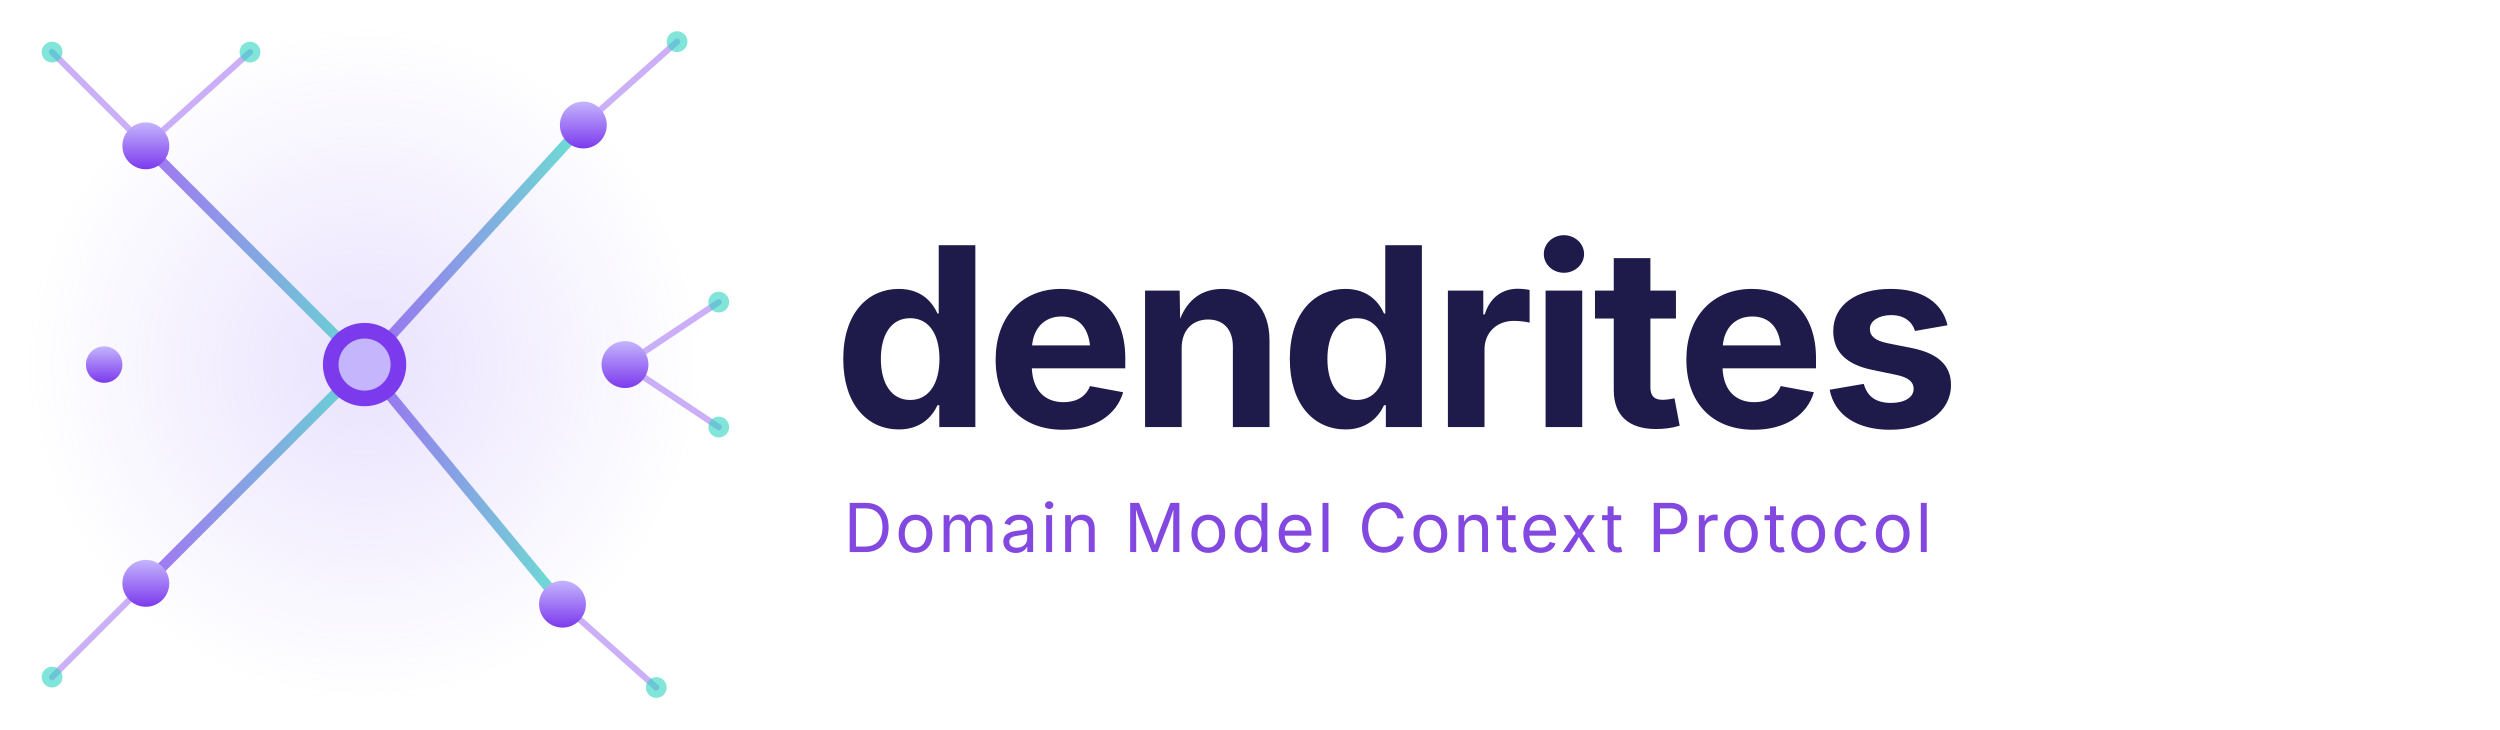
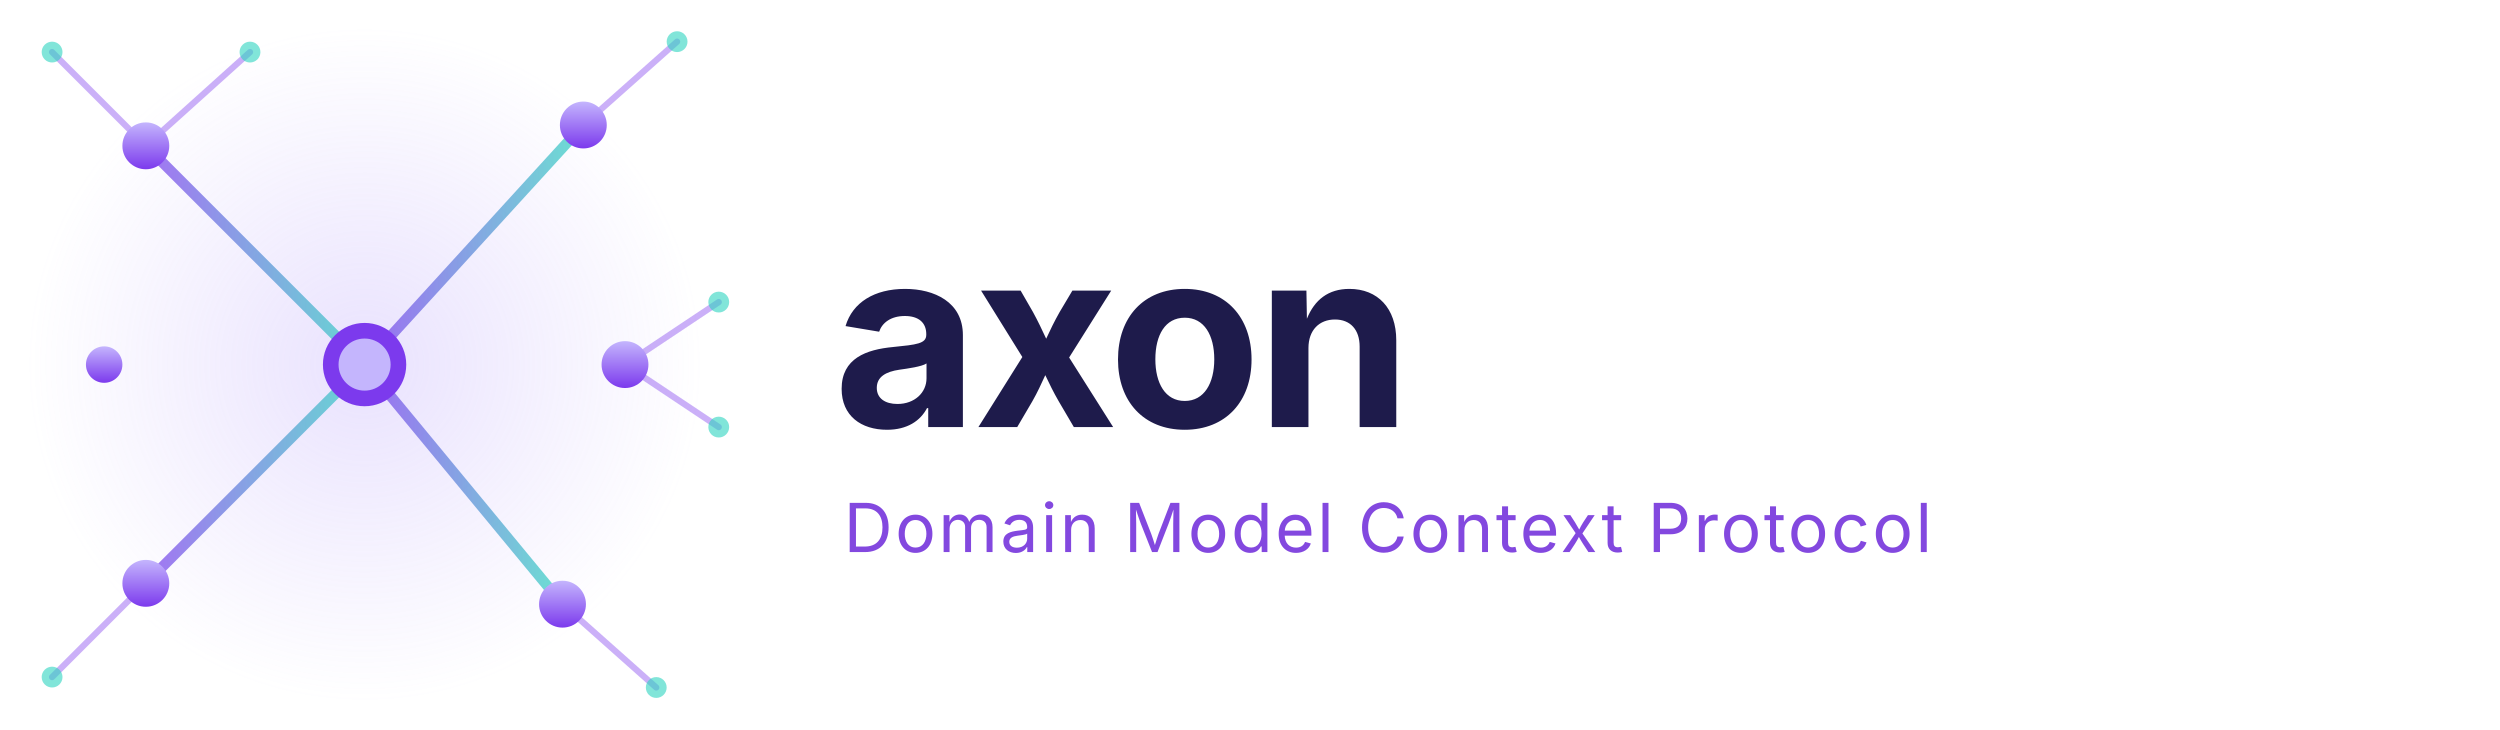
<svg xmlns="http://www.w3.org/2000/svg" viewBox="0 0 480 140" fill="none">
  <defs>
    <radialGradient id="glow" cx="50%" cy="50%" r="50%">
      <stop offset="0%" stop-color="#a78bfa" stop-opacity="0.25" />
      <stop offset="100%" stop-color="#a78bfa" stop-opacity="0" />
    </radialGradient>
    <linearGradient id="synapse" x1="0" y1="0" x2="1" y2="0">
      <stop offset="0%" stop-color="#7c3aed" />
      <stop offset="100%" stop-color="#2dd4bf" />
    </linearGradient>
    <linearGradient id="nodeGrad" x1="0" y1="0" x2="0" y2="1">
      <stop offset="0%" stop-color="#c4b5fd" />
      <stop offset="100%" stop-color="#7c3aed" />
    </linearGradient>
  </defs>
  <circle cx="70" cy="70" r="65" fill="url(#glow)" />
  <line x1="70" y1="70" x2="28" y2="28" stroke="url(#synapse)" stroke-width="2" stroke-linecap="round" opacity="0.7" />
  <line x1="70" y1="70" x2="112" y2="24" stroke="url(#synapse)" stroke-width="2" stroke-linecap="round" opacity="0.7" />
  <line x1="70" y1="70" x2="120" y2="70" stroke="url(#synapse)" stroke-width="2" stroke-linecap="round" opacity="0.7" />
  <line x1="70" y1="70" x2="108" y2="116" stroke="url(#synapse)" stroke-width="2" stroke-linecap="round" opacity="0.7" />
  <line x1="70" y1="70" x2="28" y2="112" stroke="url(#synapse)" stroke-width="2" stroke-linecap="round" opacity="0.7" />
  <line x1="70" y1="70" x2="20" y2="70" stroke="url(#synapse)" stroke-width="2" stroke-linecap="round" opacity="0.65" />
  <line x1="28" y1="28" x2="10" y2="10" stroke="#7c3aed" stroke-width="1.2" stroke-linecap="round" opacity="0.4" />
  <line x1="28" y1="28" x2="48" y2="10" stroke="#7c3aed" stroke-width="1.2" stroke-linecap="round" opacity="0.4" />
  <line x1="112" y1="24" x2="130" y2="8" stroke="#7c3aed" stroke-width="1.2" stroke-linecap="round" opacity="0.4" />
  <line x1="120" y1="70" x2="138" y2="58" stroke="#7c3aed" stroke-width="1.2" stroke-linecap="round" opacity="0.4" />
  <line x1="120" y1="70" x2="138" y2="82" stroke="#7c3aed" stroke-width="1.2" stroke-linecap="round" opacity="0.4" />
  <line x1="108" y1="116" x2="126" y2="132" stroke="#7c3aed" stroke-width="1.2" stroke-linecap="round" opacity="0.4" />
  <line x1="28" y1="112" x2="10" y2="130" stroke="#7c3aed" stroke-width="1.2" stroke-linecap="round" opacity="0.4" />
  <circle cx="10" cy="10" r="2" fill="#2dd4bf" opacity="0.6" />
  <circle cx="48" cy="10" r="2" fill="#2dd4bf" opacity="0.6" />
  <circle cx="130" cy="8" r="2" fill="#2dd4bf" opacity="0.6" />
  <circle cx="138" cy="58" r="2" fill="#2dd4bf" opacity="0.6" />
  <circle cx="138" cy="82" r="2" fill="#2dd4bf" opacity="0.6" />
  <circle cx="126" cy="132" r="2" fill="#2dd4bf" opacity="0.6" />
  <circle cx="10" cy="130" r="2" fill="#2dd4bf" opacity="0.6" />
  <circle cx="28" cy="28" r="4.5" fill="url(#nodeGrad)" />
  <circle cx="112" cy="24" r="4.5" fill="url(#nodeGrad)" />
  <circle cx="120" cy="70" r="4.5" fill="url(#nodeGrad)" />
  <circle cx="108" cy="116" r="4.5" fill="url(#nodeGrad)" />
  <circle cx="28" cy="112" r="4.5" fill="url(#nodeGrad)" />
  <circle cx="20" cy="70" r="3.5" fill="url(#nodeGrad)" />
  <circle cx="70" cy="70" r="8" fill="#7c3aed" />
  <circle cx="70" cy="70" r="5" fill="#c4b5fd" />
  <text x="160" y="82" font-family="'SF Pro Display','Inter','Segoe UI',system-ui,sans-serif" font-size="48" font-weight="700" letter-spacing="-1" fill="#1e1b4b">
-     dendrites
+     axon
  </text>
  <text x="162" y="106" font-family="'SF Pro Text','Inter','Segoe UI',system-ui,sans-serif" font-size="13" font-weight="400" letter-spacing="0.5" fill="#6d28d9" opacity="0.85">
    Domain Model Context Protocol
  </text>
</svg>
